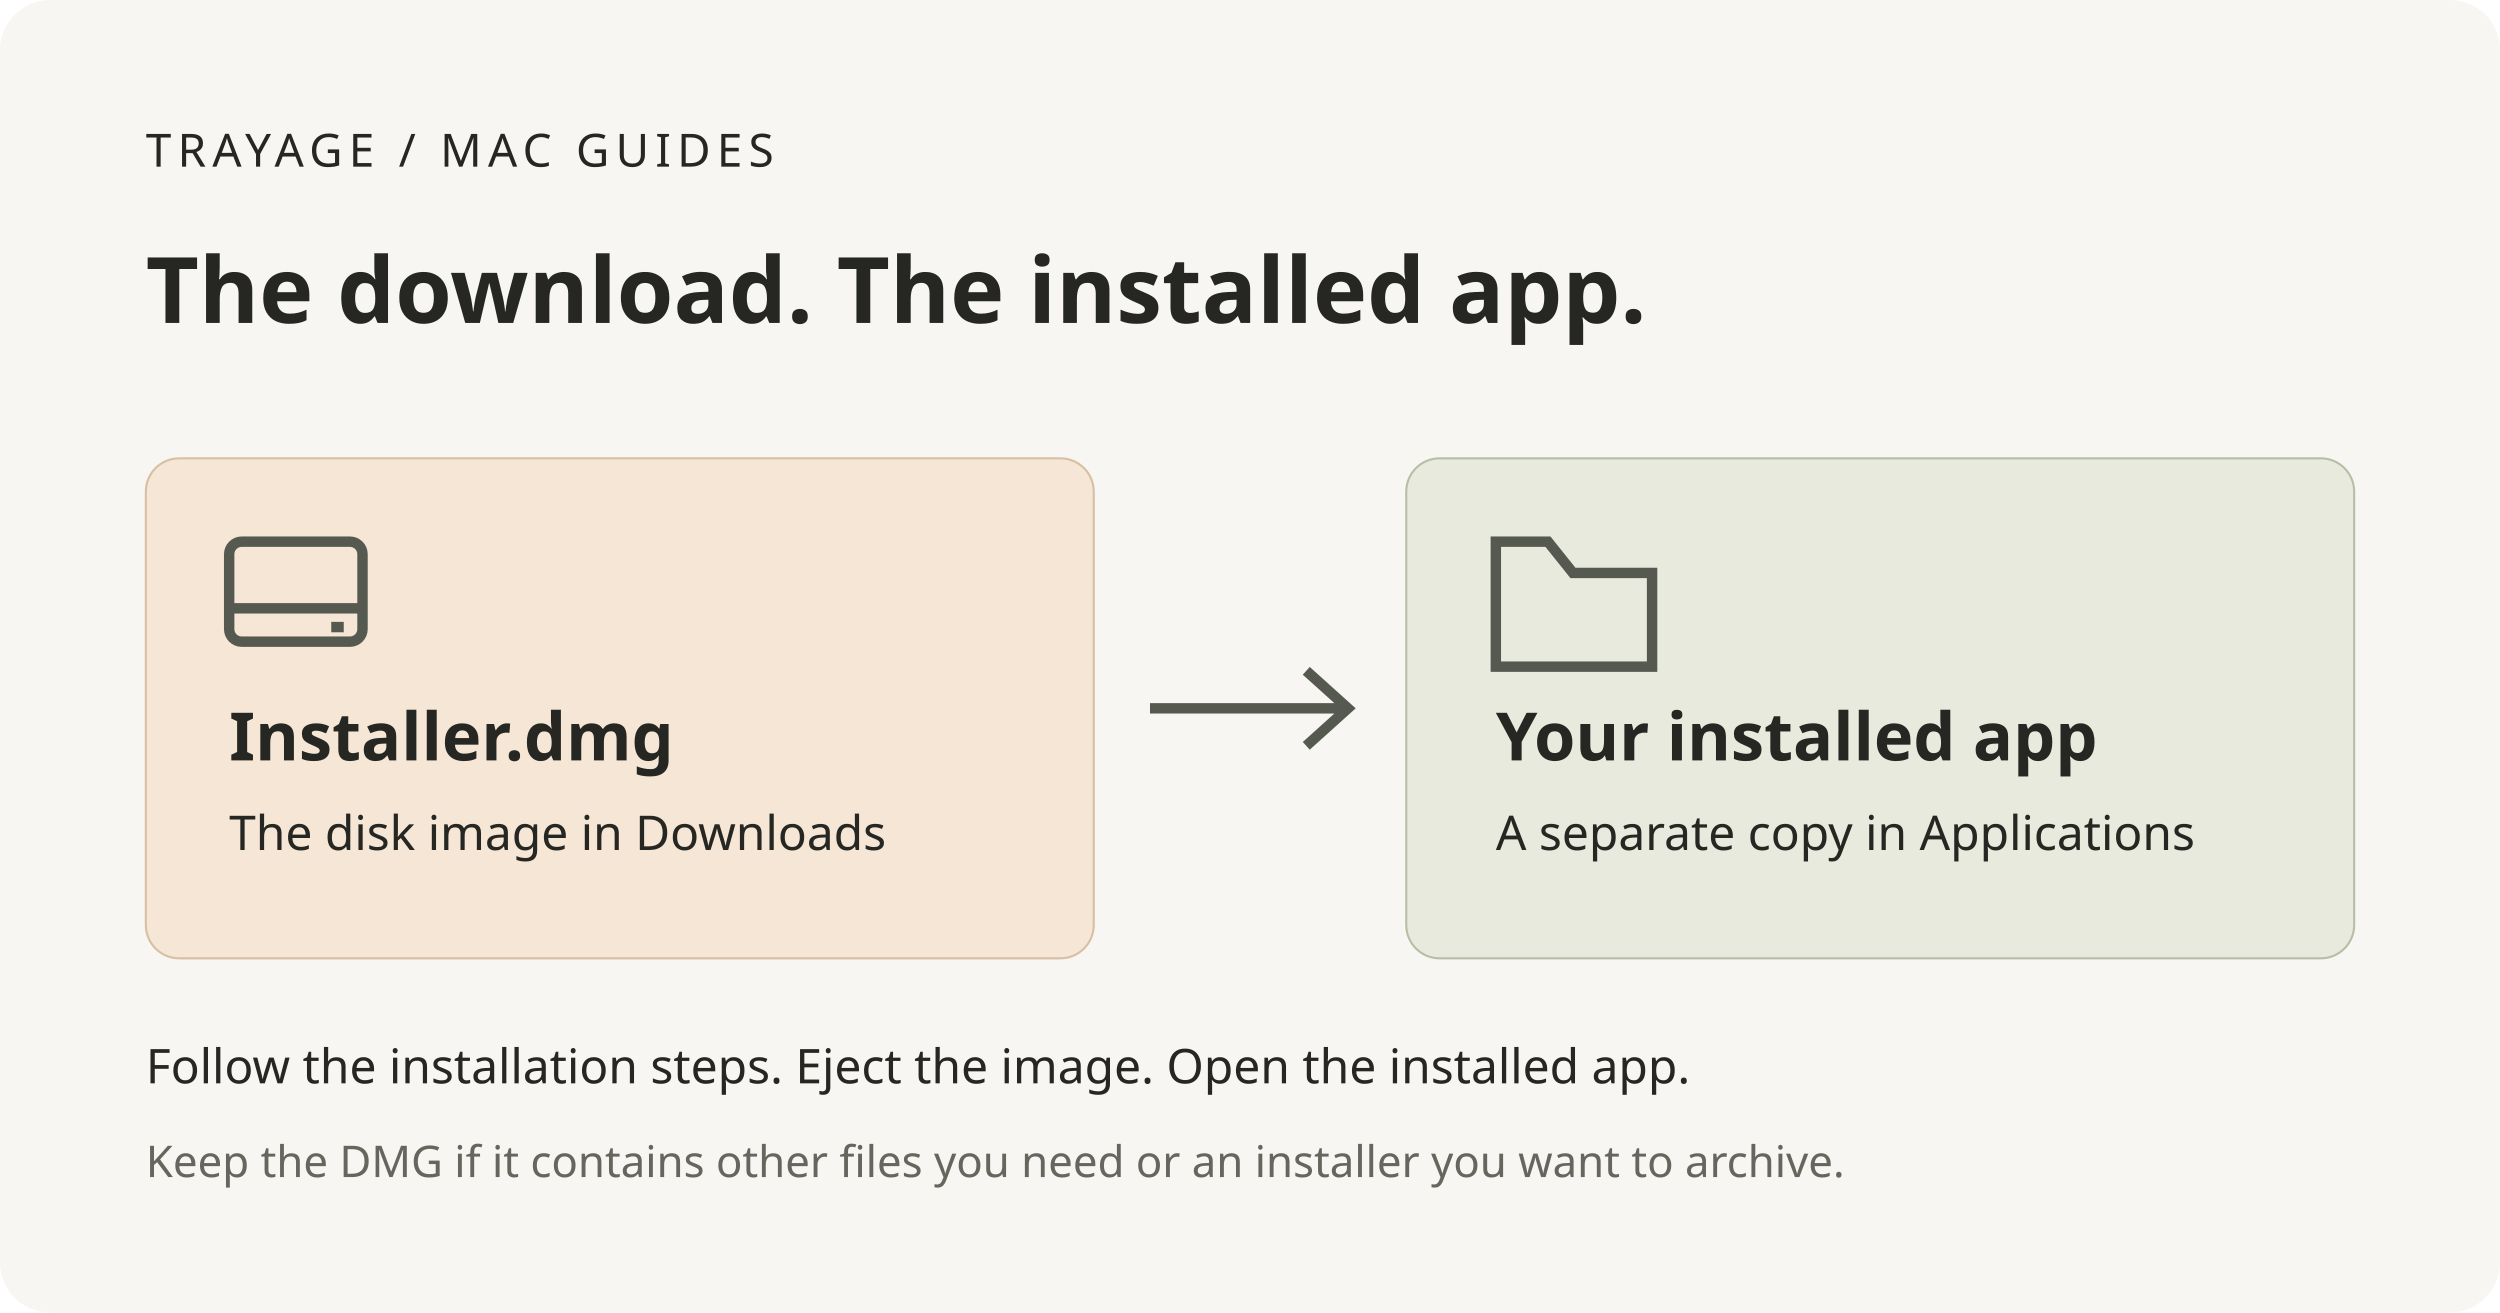
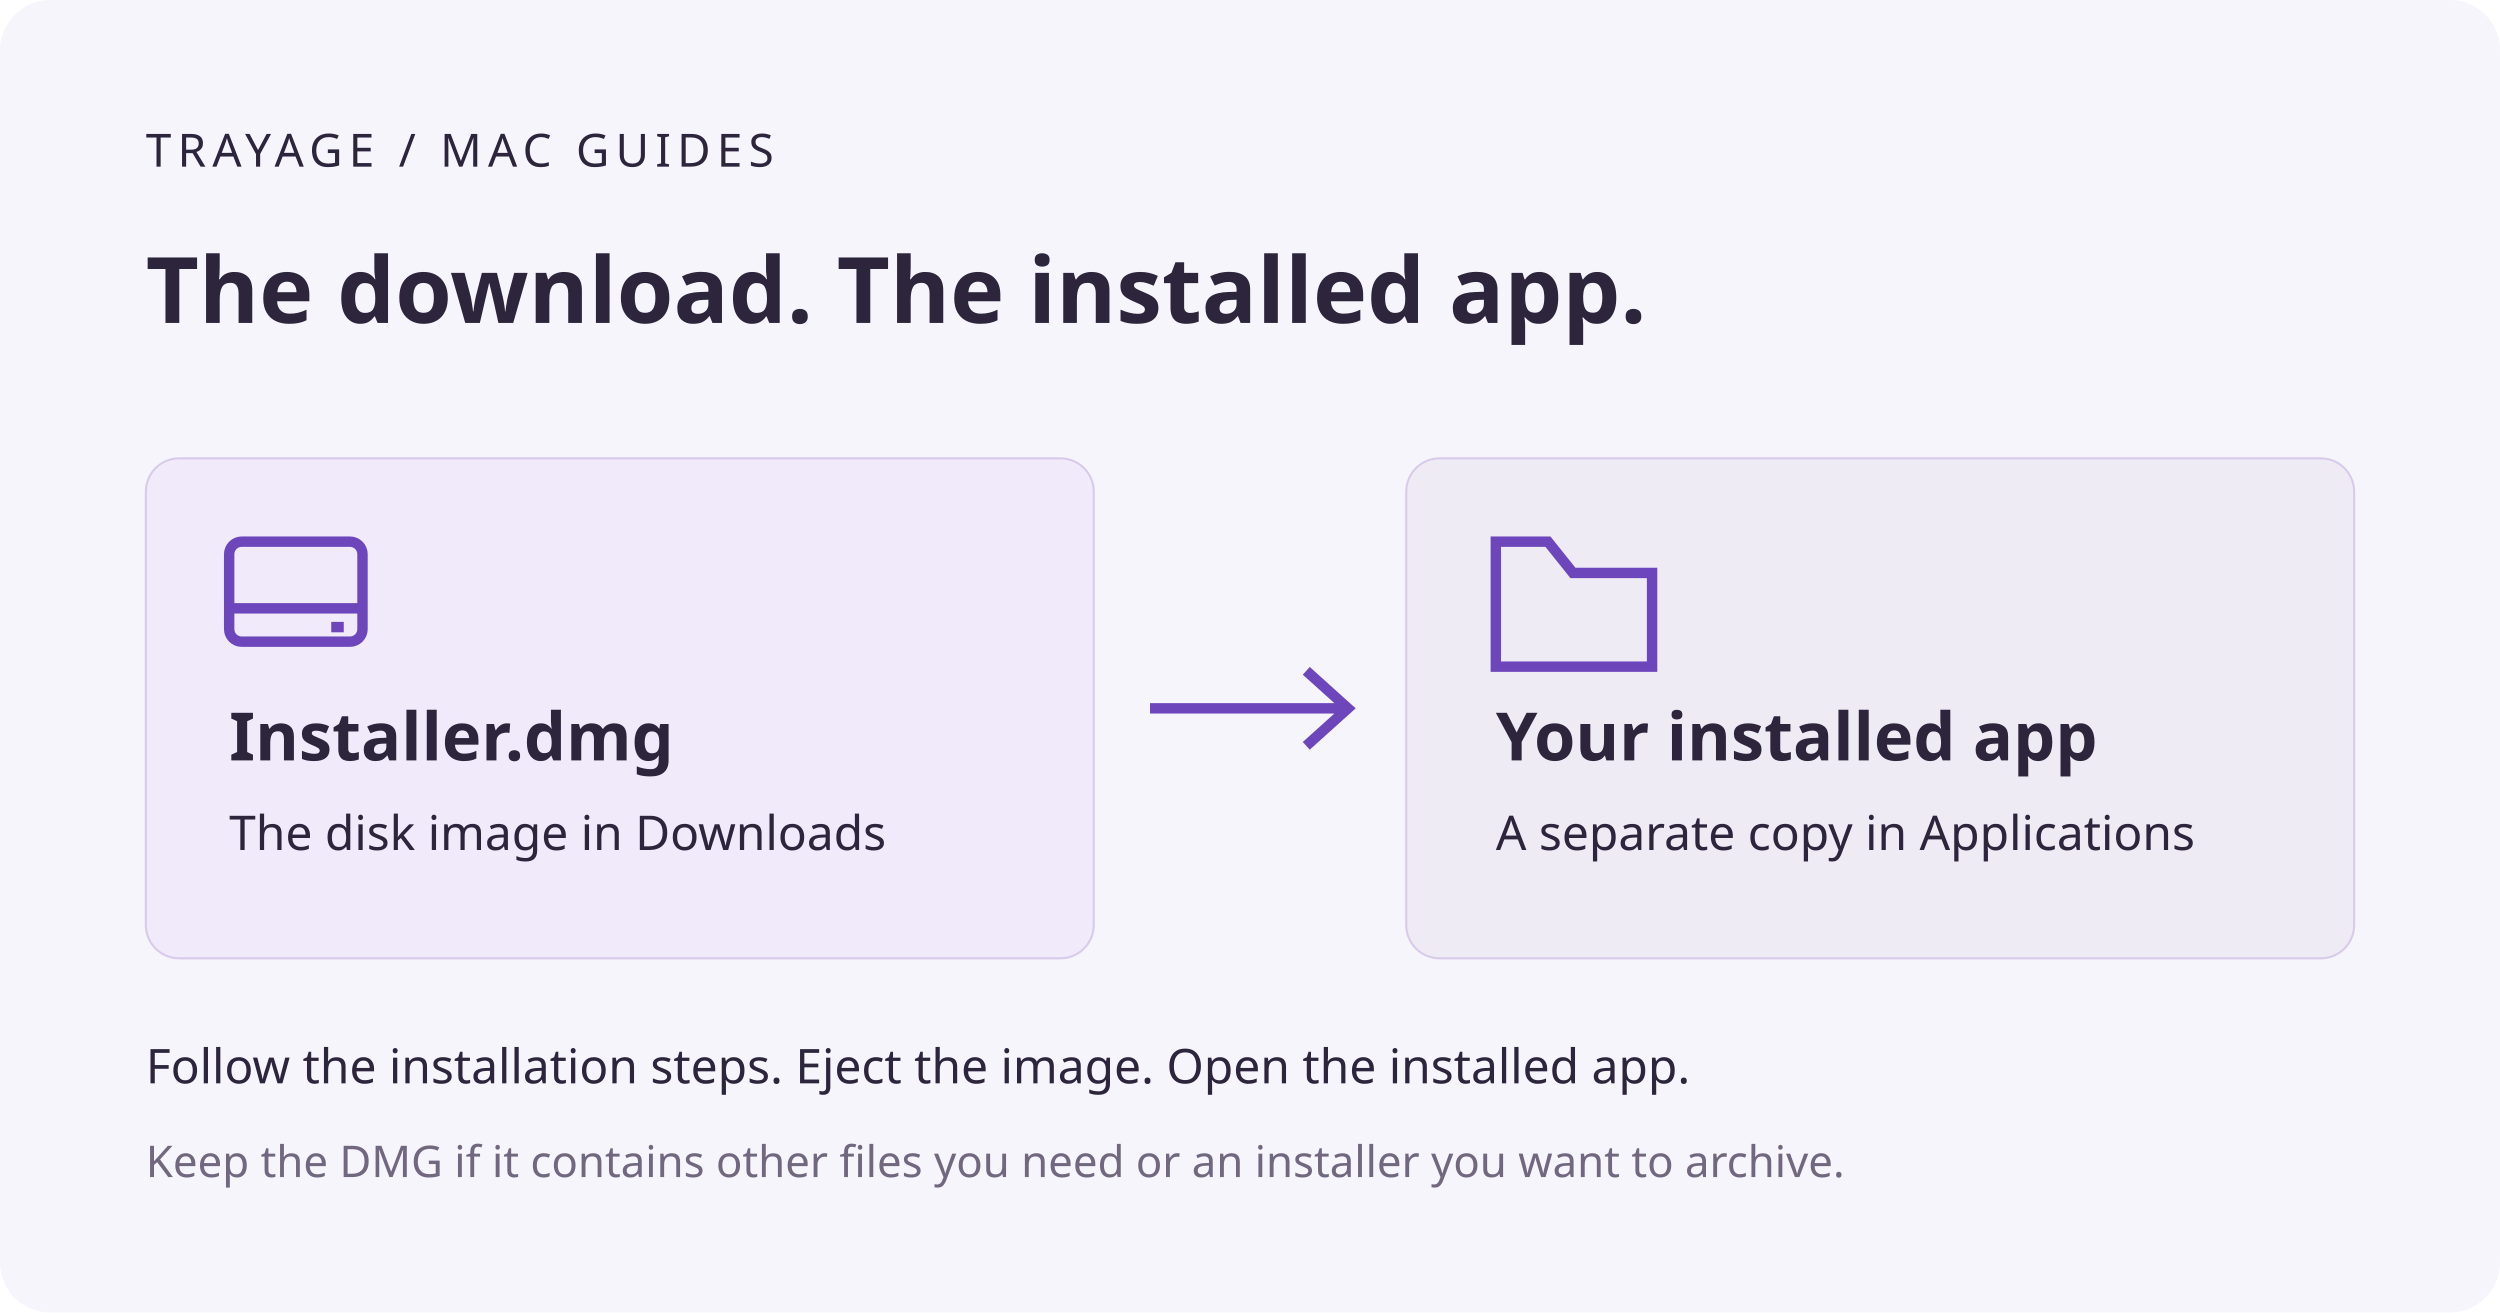
<svg xmlns="http://www.w3.org/2000/svg" width="1200" height="630" viewBox="0 0 1200 630" role="img" aria-labelledby="title desc">
-   <rect width="1200" height="630" rx="24" fill="#f7f6f2" />
-   <g font-family="sans-serif" fill="#262722">
+   <rect width="1200" height="630" rx="24" fill="#f7f5fc" />
+   <g font-family="sans-serif" fill="#2c253c">
    <text x="70" y="80" font-size="22" letter-spacing="3">TRAYAGE / MAC GUIDES</text>
    <text x="70" y="155" font-size="44" font-weight="600">The download. The installed app.</text>
-     <rect x="70" y="220" width="455" height="240" rx="16" fill="#f6e6d5" stroke="#d7bfa3" />
-     <rect x="675" y="220" width="455" height="240" rx="16" fill="#e8eadd" stroke="#b6bea5" />
-     <g stroke="#55594f" fill="none" stroke-width="5">
+     <rect x="70" y="220" width="455" height="240" rx="16" fill="#f0eafa" stroke="#d8cbea" />
+     <rect x="675" y="220" width="455" height="240" rx="16" fill="#eeebf5" stroke="#d8cbea" />
+     <g stroke="#6d46bb" fill="none" stroke-width="5">
      <rect x="110" y="260" width="64" height="48" rx="6" />
      <path d="M110 292h64m-15 9h6" />
      <path d="M718 275v-15h25l12 15h38v45h-75z" />
      <path d="M552 340h95m-20-18 20 18-20 18" />
    </g>
    <text x="110" y="365" font-size="32" font-weight="600">Installer.dmg</text>
    <text x="110" y="408" font-size="23">The disk image in Downloads</text>
    <text x="718" y="365" font-size="32" font-weight="600">Your installed app</text>
    <text x="718" y="408" font-size="23">A separate copy in Applications</text>
    <text x="70" y="520" font-size="23">Follow the installation steps. Eject the image. Open the installed app.</text>
-     <text x="70" y="565" font-size="21" fill="#65665d">Keep the DMG if it contains other files you need or an installer you want to archive.</text>
+     <text x="70" y="565" font-size="21" fill="#71687f">Keep the DMG if it contains other files you need or an installer you want to archive.</text>
  </g>
</svg>
